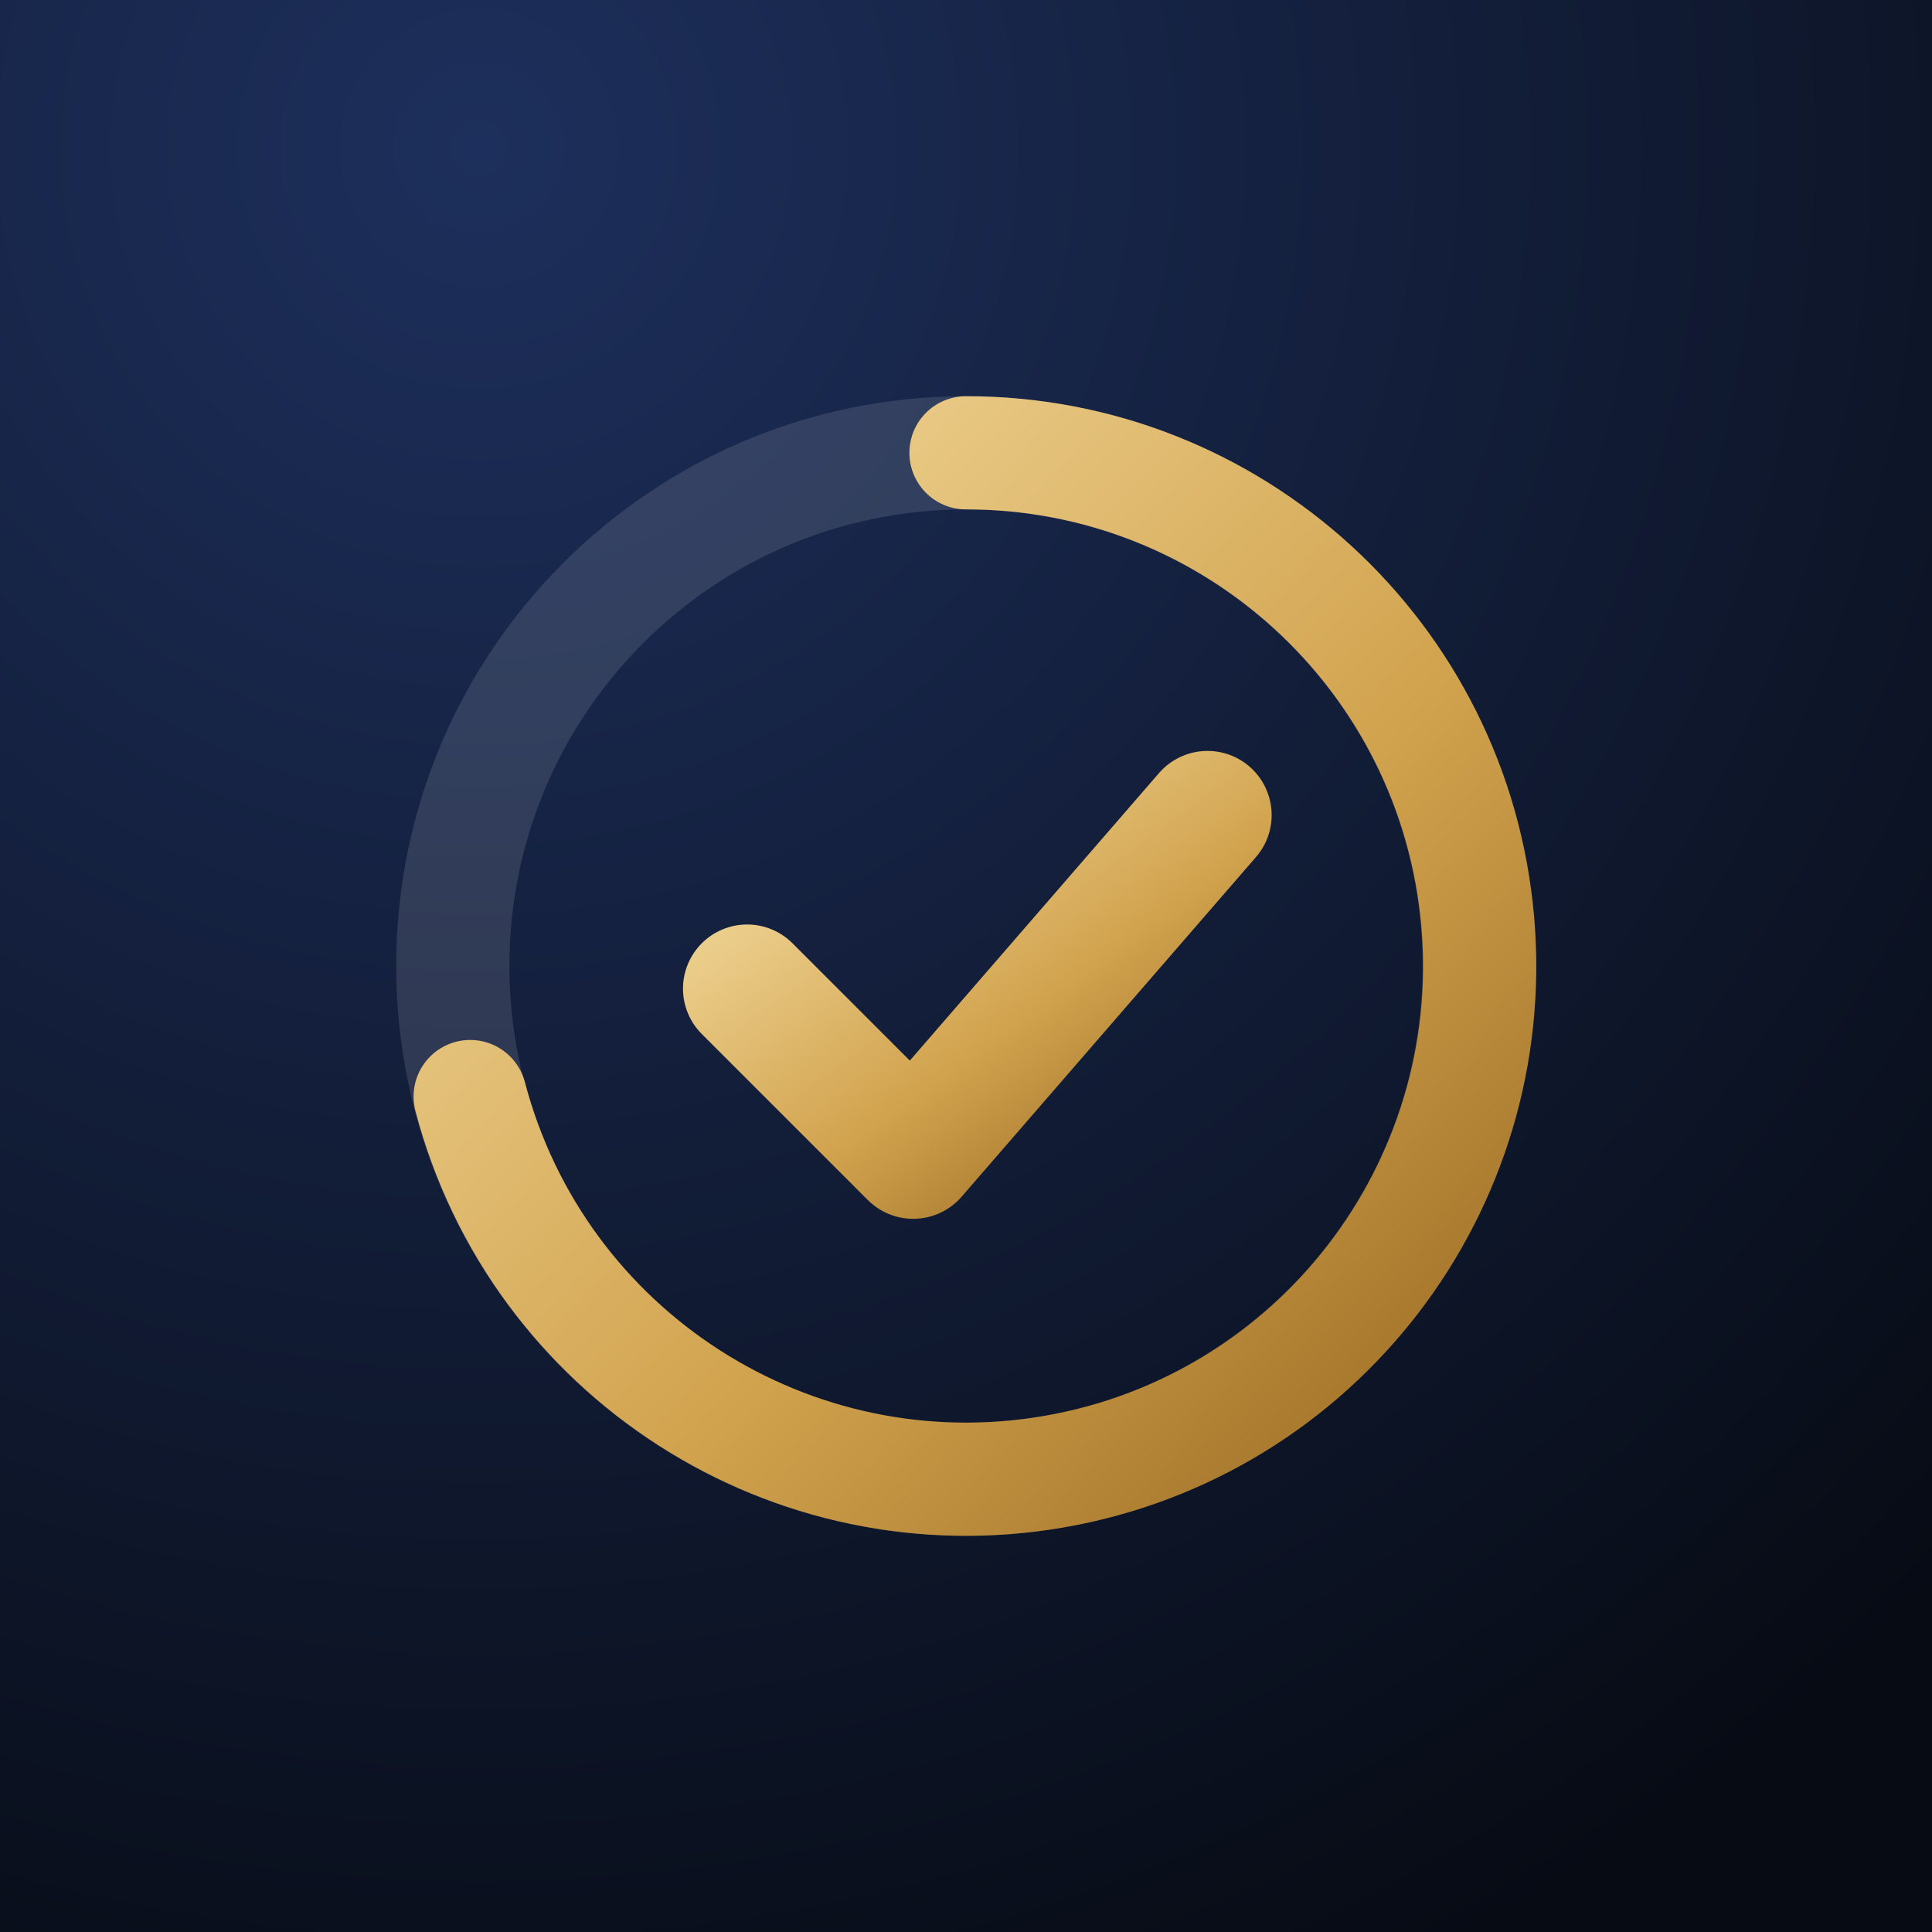
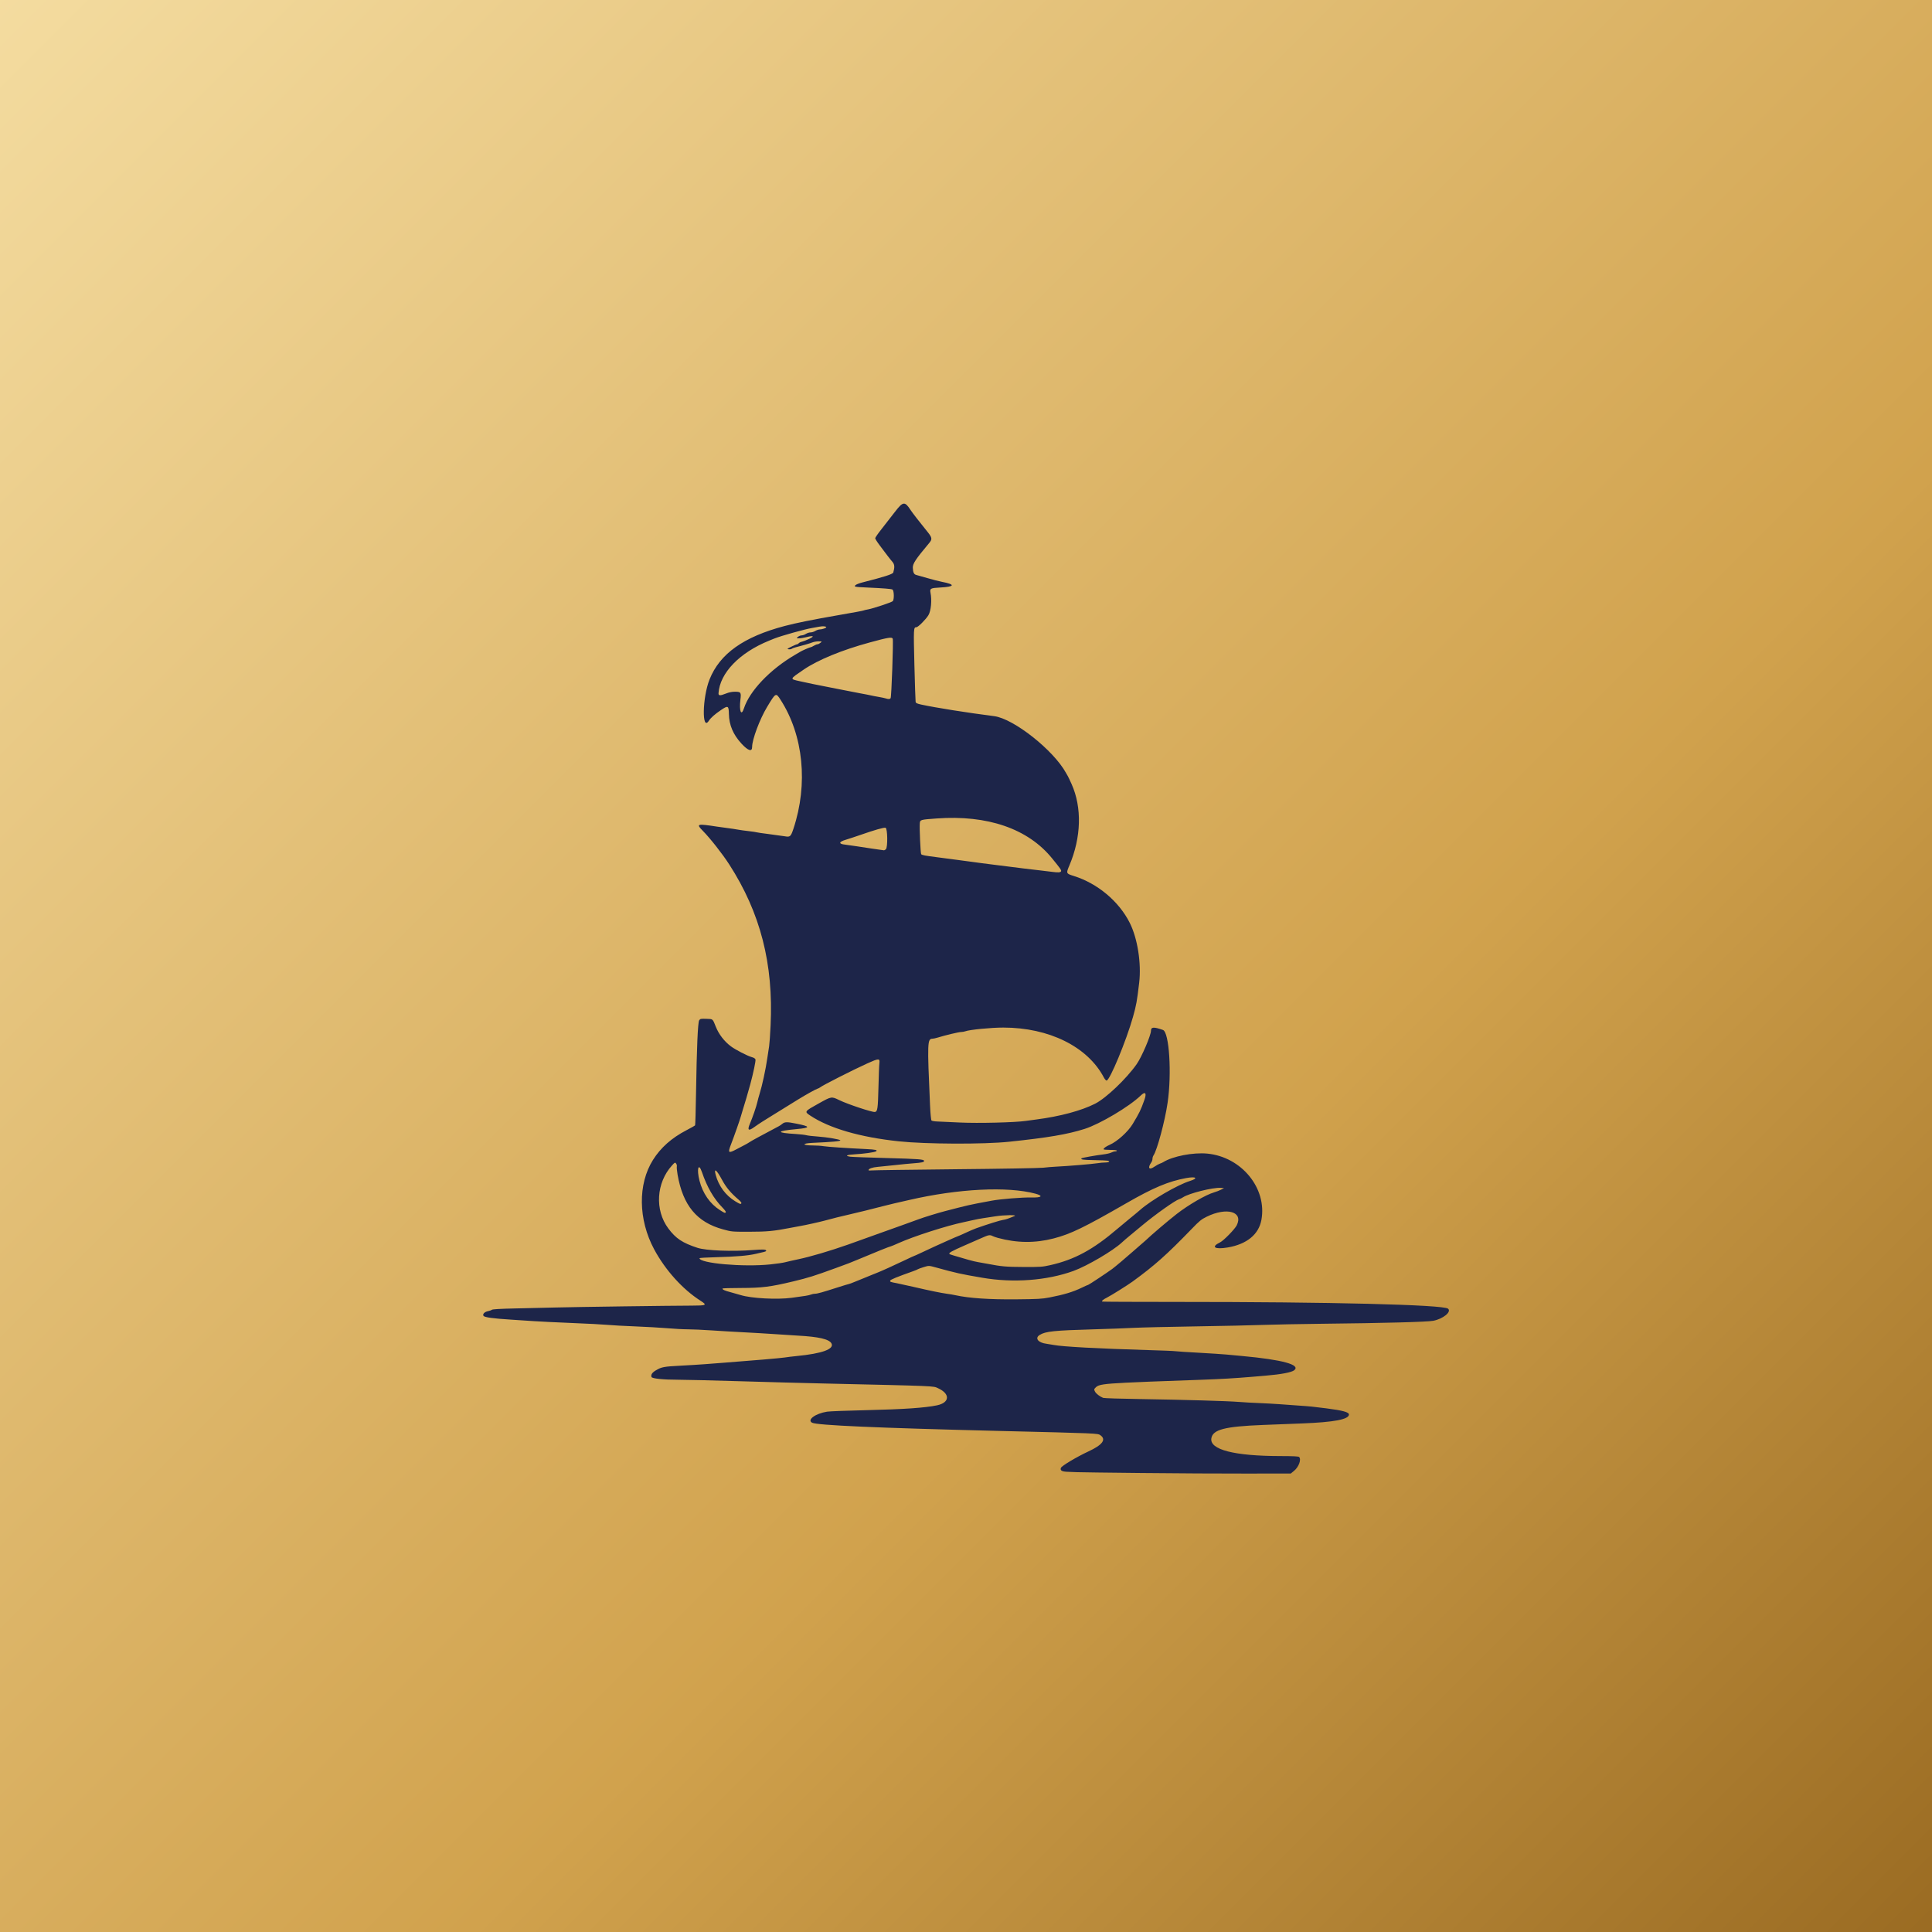
- <svg xmlns="http://www.w3.org/2000/svg" viewBox="0 0 512 512" role="img" aria-label="سَنَد">
+ <svg xmlns="http://www.w3.org/2000/svg" viewBox="0 0 512 512" role="img" aria-label="App icon">
  <defs>
    <linearGradient id="g" x1="0" y1="0" x2="1" y2="1">
      <stop offset="0" stop-color="#f4dca0" />
-       <stop offset=".6" stop-color="#d1a24d" />
+       <stop offset=".62" stop-color="#d1a24d" />
      <stop offset="1" stop-color="#9a6b22" />
    </linearGradient>
-     <radialGradient id="b" cx=".25" cy=".08" r="1.05">
-       <stop offset="0" stop-color="#1d2f5c" />
-       <stop offset="1" stop-color="#070b14" />
-     </radialGradient>
  </defs>
-   <rect width="512" height="512" fill="url(#b)" />
-   <circle cx="256" cy="256" r="136" fill="none" stroke="#ffffff" stroke-opacity=".12" stroke-width="30" />
-   <path d="M256 120A136 136 0 1 1 124.6 290.6" fill="none" stroke="url(#g)" stroke-width="30" stroke-linecap="round" />
-   <path d="M198 262l44 44 78-90" fill="none" stroke="url(#g)" stroke-width="34" stroke-linecap="round" stroke-linejoin="round" />
+   <rect width="512" height="512" rx="0" fill="url(#g)" />
+   <g transform="translate(128.00 133.41) scale(0.7859)">
+     <path fill="#1d2549" fill-rule="evenodd" d="M222.00 326.95C210.66 326.84 200.87 326.71 200.25 326.67C199.63 326.63 198.26 326.58 197.20 326.55C195.21 326.50 194.53 326.10 194.88 325.21C195.15 324.53 200.21 321.51 204.13 319.69C208.91 317.47 210.24 315.67 208.19 314.21C207.29 313.57 207.58 313.58 173.93 312.76C132.74 311.75 112.61 310.86 110.97 309.99C109.18 309.03 112.07 306.90 116.02 306.27C116.90 306.13 123.03 305.90 129.62 305.75C141.73 305.48 149.19 304.96 153.11 304.13C157.42 303.21 157.59 300.24 153.44 298.36C151.71 297.58 153.60 297.65 114.62 296.76C108.16 296.62 95.51 296.27 86.50 296.00C77.49 295.73 68.16 295.50 65.77 295.50C60.83 295.50 57.03 295.11 56.83 294.59C56.54 293.83 57.02 293.09 58.30 292.33C60.19 291.20 61.02 291.05 66.64 290.76C69.40 290.62 73.05 290.39 74.76 290.26C76.47 290.12 79.45 289.89 81.38 289.75C90.79 289.04 100.52 288.21 101.75 288.00C102.51 287.87 104.36 287.65 105.88 287.50C114.38 286.67 118.52 285.16 117.50 283.25C116.73 281.82 113.22 281.00 106.12 280.62C104.61 280.54 101.12 280.32 98.38 280.12C95.62 279.93 90.90 279.65 87.88 279.50C84.85 279.35 79.98 279.06 77.06 278.86C74.14 278.66 70.54 278.50 69.06 278.50C67.58 278.50 64.46 278.33 62.12 278.13C59.78 277.93 54.89 277.65 51.25 277.51C47.61 277.37 43.44 277.14 42.00 277.00C40.56 276.86 35.16 276.57 30.00 276.37C24.84 276.16 19.05 275.88 17.12 275.74C15.20 275.61 11.77 275.38 9.50 275.24C3.32 274.85 0.48 274.46 0.16 273.95C-0.21 273.36 0.53 272.60 1.70 272.38C2.21 272.28 2.78 272.08 2.97 271.92C3.21 271.72 5.77 271.57 10.85 271.46C14.99 271.37 21.13 271.22 24.50 271.14C31.31 270.96 63.38 270.52 70.31 270.51C75.43 270.50 75.68 270.36 73.33 268.85C67.29 264.99 61.48 258.54 57.70 251.50C52.33 241.47 52.18 229.54 57.32 221.38C59.94 217.21 63.63 213.95 68.62 211.36C70.14 210.57 71.44 209.83 71.52 209.71C71.60 209.58 71.74 204.77 71.83 199.01C72.08 183.48 72.44 175.01 72.90 174.30C73.25 173.77 73.42 173.74 75.32 173.80C77.60 173.88 77.40 173.71 78.51 176.48C79.52 179.01 81.35 181.39 83.56 183.05C85.11 184.22 89.20 186.33 90.68 186.73C91.35 186.91 91.78 187.19 91.88 187.51C92.02 187.95 91.16 192.05 90.13 195.88C89.47 198.32 87.98 203.39 87.60 204.50C87.39 205.12 87.11 206.06 86.98 206.59C86.72 207.63 84.62 213.60 83.61 216.19C82.49 219.06 82.74 219.25 85.52 217.76C86.54 217.21 87.77 216.57 88.25 216.33C88.73 216.09 89.42 215.69 89.78 215.45C90.64 214.87 93.08 213.55 99.72 210.03C100.08 209.84 100.60 209.49 100.88 209.25C101.72 208.52 102.48 208.50 105.73 209.16C110.52 210.12 110.51 210.55 105.69 210.99C98.77 211.63 98.70 212.24 105.50 212.64C106.94 212.73 108.52 212.91 109.00 213.04C109.48 213.18 111.22 213.38 112.88 213.49C116.03 213.71 120.50 214.47 120.50 214.78C120.50 215.08 118.03 215.31 111.03 215.63C107.41 215.80 107.59 216.49 111.25 216.50C112.42 216.50 114.05 216.61 114.88 216.75C116.33 216.98 122.42 217.39 129.17 217.72C132.39 217.87 133.21 218.06 132.52 218.49C131.99 218.82 128.44 219.31 125.43 219.48C122.64 219.63 121.90 220.00 123.83 220.29C124.43 220.38 130.03 220.59 136.27 220.75C147.02 221.04 148.75 221.18 148.75 221.72C148.75 222.13 147.92 222.32 145.25 222.51C143.81 222.62 140.94 222.89 138.88 223.13C136.81 223.36 134.22 223.63 133.12 223.72C131.26 223.88 130.00 224.33 130.00 224.84C130.00 224.96 130.48 224.99 131.06 224.92C131.65 224.85 144.44 224.67 159.50 224.52C174.56 224.38 187.78 224.15 188.88 224.01C189.97 223.87 192.00 223.71 193.38 223.64C197.05 223.47 205.40 222.78 207.12 222.50C207.95 222.36 209.15 222.25 209.80 222.25C211.05 222.25 211.64 221.85 210.70 221.64C210.38 221.57 208.31 221.48 206.08 221.44C202.33 221.38 201.42 221.25 201.83 220.84C202.02 220.65 206.58 219.83 209.25 219.51C210.28 219.39 211.46 219.11 211.88 218.89C212.29 218.68 212.88 218.50 213.19 218.50C213.50 218.50 213.75 218.39 213.75 218.25C213.75 218.10 212.83 218.00 211.50 218.00C210.26 218.00 209.25 217.90 209.25 217.79C209.25 217.43 210.07 216.84 211.29 216.30C213.85 215.19 217.50 211.89 219.07 209.28C221.40 205.40 221.74 204.70 222.99 201.25C223.88 198.80 223.36 198.14 221.76 199.69C217.96 203.38 208.01 209.29 202.88 210.92C197.04 212.77 190.54 213.87 177.38 215.25C168.81 216.15 149.32 216.07 140.25 215.11C127.16 213.73 116.76 210.70 110.33 206.41C108.32 205.06 108.33 205.05 113.30 202.29C117.53 199.93 117.51 199.94 120.14 201.22C122.92 202.58 131.32 205.37 132.16 205.21C133.04 205.04 133.17 204.14 133.35 196.93C133.44 193.05 133.58 189.34 133.67 188.69C133.87 187.09 133.42 187.10 129.58 188.84C124.77 191.02 114.50 196.23 113.75 196.87C113.54 197.05 113.09 197.27 112.75 197.38C112.15 197.56 109.16 199.22 106.25 201.00C103.20 202.87 99.52 205.14 97.75 206.26C96.72 206.90 95.17 207.87 94.31 208.40C93.45 208.94 92.17 209.80 91.47 210.31C89.53 211.74 89.06 211.38 90.00 209.18C90.92 207.02 92.15 203.46 92.48 202.00C92.65 201.24 93.00 199.95 93.26 199.12C94.14 196.34 95.34 190.78 95.88 187.00C96.09 185.56 96.36 183.76 96.49 183.00C96.61 182.24 96.84 179.09 96.98 176.00C97.97 155.24 93.55 138.06 83.03 121.73C80.71 118.14 76.67 113.00 74.16 110.44C71.78 108.03 72.08 107.94 79.00 109.00C79.76 109.12 81.33 109.33 82.50 109.48C83.67 109.63 85.19 109.86 85.88 109.99C86.56 110.12 88.25 110.36 89.62 110.51C91.00 110.67 92.21 110.85 92.30 110.91C92.40 110.97 94.26 111.24 96.43 111.51C98.60 111.79 100.98 112.12 101.72 112.24C103.57 112.57 103.78 112.39 104.68 109.71C109.69 94.61 108.05 78.16 100.32 66.19C98.76 63.76 98.72 63.79 95.82 68.60C93.32 72.73 90.75 79.61 90.75 82.12C90.75 83.85 89.43 83.44 87.19 81.03C84.37 77.98 82.99 74.75 82.92 71.03C82.86 68.16 82.64 68.05 80.23 69.69C78.14 71.11 76.80 72.30 76.14 73.31C73.75 76.98 73.97 65.41 76.40 59.34C79.86 50.68 87.89 44.98 101.74 41.33C105.68 40.29 111.21 39.18 120.00 37.65C125.69 36.67 128.10 36.21 128.28 36.11C128.38 36.04 129.12 35.87 129.92 35.72C131.62 35.41 137.64 33.40 138.15 32.98C138.70 32.52 138.63 29.34 138.06 29.04C137.62 28.81 135.18 28.62 129.50 28.36C125.30 28.17 124.95 28.10 125.66 27.52C125.95 27.28 126.97 26.89 127.91 26.65C135.36 24.76 138.19 23.85 138.35 23.29C138.87 21.50 138.80 20.57 138.07 19.72C137.66 19.26 136.87 18.26 136.30 17.50C135.74 16.74 134.59 15.23 133.76 14.13C132.93 13.03 132.25 11.95 132.25 11.74C132.25 11.53 133.23 10.11 134.44 8.59C135.64 7.07 137.63 4.51 138.86 2.91C141.63 -0.71 142.23 -0.79 144.20 2.25C144.78 3.14 147.32 6.43 149.44 9.02C151.51 11.55 151.61 11.98 150.43 13.39C145.86 18.84 144.88 20.33 144.94 21.70C145.01 23.34 145.32 23.95 146.19 24.15C146.57 24.24 148.22 24.71 149.88 25.19C151.53 25.68 153.72 26.24 154.75 26.44C159.38 27.34 159.14 28.10 154.15 28.36C150.93 28.53 150.62 28.69 150.90 30.11C151.41 32.64 151.08 36.22 150.20 37.69C149.34 39.12 146.71 41.75 146.14 41.75C145.18 41.75 145.16 42.07 145.47 54.45C145.64 61.01 145.82 66.61 145.88 66.91C145.97 67.34 146.32 67.51 147.81 67.84C152.55 68.87 163.36 70.59 172.38 71.74C178.94 72.58 192.38 83.20 196.59 90.88C196.82 91.29 197.11 91.79 197.23 92.00C197.36 92.21 197.91 93.39 198.47 94.62C202.02 102.54 201.75 112.59 197.73 122.09C196.59 124.76 196.62 124.82 199.19 125.62C207.20 128.11 214.44 134.17 218.09 141.44C220.72 146.68 222.04 155.07 221.27 161.62C220.51 168.01 220.31 169.11 219.19 173.12C216.95 181.11 211.35 194.62 210.27 194.62C210.07 194.62 209.66 194.14 209.35 193.56C203.87 183.19 190.88 176.75 175.44 176.75C171.32 176.75 164.04 177.46 162.61 178.01C162.25 178.14 161.61 178.25 161.17 178.25C160.39 178.26 155.84 179.34 153.38 180.11C152.69 180.32 151.88 180.50 151.59 180.50C149.84 180.51 149.79 181.62 150.74 202.84C150.87 205.80 151.08 207.93 151.24 208.09C151.39 208.24 152.27 208.39 153.19 208.42C154.12 208.45 157.57 208.61 160.88 208.77C167.04 209.06 179.33 208.76 183.00 208.23C183.89 208.10 185.53 207.88 186.62 207.74C194.60 206.70 201.76 204.78 206.41 202.42C210.10 200.55 216.92 194.06 220.42 189.09C222.11 186.69 225.25 179.35 225.25 177.80C225.25 176.52 226.21 176.47 229.28 177.55C231.41 178.30 232.30 192.25 230.85 202.12C229.96 208.26 227.32 218.07 226.09 219.87C225.90 220.14 225.75 220.65 225.75 221.00C225.75 221.35 225.58 221.88 225.38 222.17C224.02 224.10 224.59 224.92 226.41 223.66C227.08 223.20 227.92 222.74 228.26 222.63C228.60 222.53 229.10 222.30 229.38 222.13C232.56 220.13 239.49 218.79 244.25 219.25C255.80 220.37 264.45 230.97 262.48 241.62C261.57 246.52 257.56 249.80 251.12 250.90C246.70 251.65 245.34 250.73 248.56 249.17C249.74 248.60 253.48 244.77 254.15 243.46C256.49 238.84 250.84 237.20 244.05 240.52C242.22 241.42 241.62 241.90 238.93 244.69C230.53 253.37 226.48 256.98 219.06 262.38C217.43 263.57 211.83 267.08 210.49 267.75C209.10 268.46 208.57 268.90 208.81 269.15C208.88 269.21 220.00 269.26 233.53 269.26C285.74 269.25 323.80 270.20 325.42 271.54C326.68 272.59 323.76 274.98 320.44 275.62C318.37 276.02 303.97 276.40 282.75 276.63C275.67 276.71 266.89 276.88 263.25 277.01C259.61 277.15 249.31 277.37 240.38 277.51C231.44 277.65 221.94 277.87 219.26 278.01C216.58 278.15 210.62 278.37 206.01 278.50C192.58 278.88 189.64 279.18 187.70 280.41C186.00 281.48 187.19 283.03 190.00 283.37C190.62 283.45 191.70 283.63 192.41 283.77C195.32 284.35 207.61 285.01 224.25 285.50C228.86 285.63 233.02 285.80 233.50 285.88C233.98 285.96 237.47 286.19 241.25 286.39C245.03 286.60 249.25 286.87 250.62 287.00C252.00 287.13 254.42 287.35 256.00 287.50C269.57 288.75 275.75 290.44 273.57 292.28C272.72 293.01 269.14 293.69 263.88 294.13C263.05 294.20 261.08 294.37 259.50 294.50C253.57 295.00 249.18 295.26 242.50 295.50C224.86 296.13 221.54 296.26 216.75 296.50C209.33 296.88 207.57 297.15 206.69 298.02C206.00 298.71 205.99 298.76 206.37 299.49C206.73 300.20 207.92 301.12 209.12 301.62C209.40 301.74 215.03 301.92 221.62 302.02C236.81 302.26 250.97 302.67 255.00 302.99C256.72 303.13 259.76 303.30 261.75 303.37C263.74 303.45 266.84 303.62 268.62 303.75C270.41 303.89 273.39 304.10 275.25 304.23C278.91 304.48 279.83 304.57 284.38 305.15C289.91 305.86 292.00 306.43 292.00 307.23C292.00 308.87 287.01 309.82 276.12 310.24C272.41 310.39 266.51 310.62 263.00 310.75C250.07 311.26 246.05 312.31 245.60 315.29C245.03 319.08 253.31 321.21 268.76 321.24C273.19 321.25 274.98 321.33 275.20 321.55C276.02 322.37 275.08 324.94 273.46 326.25L272.39 327.12L257.51 327.14C249.32 327.16 233.34 327.07 222.00 326.95ZM191.00 267.76C195.89 266.82 199.00 265.88 201.88 264.48C202.99 263.94 203.98 263.50 204.09 263.50C204.28 263.50 210.33 259.49 212.14 258.17C213.05 257.51 217.05 254.14 219.02 252.38C219.79 251.69 221.02 250.62 221.75 250.00C222.48 249.38 223.20 248.76 223.35 248.61C225.34 246.70 230.87 241.99 233.88 239.64C237.90 236.51 243.74 233.13 246.50 232.33C247.26 232.11 248.32 231.70 248.88 231.41L249.88 230.88L248.78 230.80C246.12 230.61 237.99 232.65 236.00 234.01C235.66 234.24 235.09 234.52 234.75 234.62C233.40 235.02 226.82 239.68 222.33 243.42C221.21 244.36 219.41 245.85 218.33 246.73C217.26 247.61 215.93 248.75 215.38 249.27C212.42 252.03 203.73 257.13 199.12 258.81C190.18 262.06 178.83 262.91 168.38 261.11C160.81 259.81 159.86 259.60 152.61 257.61C150.35 256.99 150.35 256.99 148.61 257.52C147.66 257.81 146.76 258.14 146.62 258.24C146.49 258.34 145.87 258.61 145.25 258.83C139.50 260.87 137.37 261.74 137.30 262.09C137.21 262.50 137.36 262.55 139.62 262.97C140.31 263.10 142.84 263.66 145.25 264.21C150.71 265.48 154.40 266.23 156.50 266.52C157.39 266.64 158.63 266.85 159.25 266.99C163.92 268.01 170.72 268.47 179.75 268.39C187.15 268.32 188.46 268.25 191.00 267.76ZM104.12 267.87C108.65 267.27 109.84 267.07 110.58 266.78C110.97 266.62 111.59 266.50 111.97 266.50C112.75 266.50 114.49 266.01 119.62 264.36C121.55 263.74 123.22 263.24 123.33 263.24C123.44 263.25 124.45 262.87 125.58 262.40C126.70 261.93 128.24 261.30 129.00 261.01C129.76 260.71 130.60 260.37 130.88 260.24C131.15 260.12 131.99 259.78 132.75 259.49C134.34 258.87 138.40 257.04 142.45 255.10C144.00 254.36 145.32 253.75 145.39 253.75C145.46 253.75 146.49 253.29 147.69 252.72C152.02 250.69 152.93 250.27 156.56 248.65C158.59 247.74 160.31 247.00 160.38 247.00C160.46 247.00 161.56 246.51 162.82 245.92C164.09 245.33 165.69 244.64 166.38 244.40C170.18 243.06 174.43 241.73 175.34 241.61C176.26 241.48 176.94 241.26 179.25 240.29C180.28 239.87 175.77 239.93 172.88 240.38C171.50 240.60 169.59 240.89 168.62 241.03C167.66 241.17 166.14 241.46 165.25 241.67C164.36 241.88 162.89 242.21 162.00 242.39C156.26 243.59 145.28 247.12 140.21 249.39C138.85 250.00 137.66 250.50 137.56 250.50C137.28 250.50 132.41 252.45 126.38 254.99C123.85 256.05 123.29 256.27 119.00 257.83C111.56 260.54 109.85 261.08 104.62 262.34C96.95 264.18 94.09 264.54 87.06 264.56C83.59 264.56 80.75 264.65 80.75 264.75C80.75 265.13 81.43 265.44 83.50 265.99C84.67 266.31 86.19 266.74 86.88 266.95C90.51 268.07 99.16 268.53 104.12 267.87ZM191.28 256.86C199.43 255.03 205.72 251.63 213.89 244.64C214.86 243.81 216.77 242.22 218.12 241.12C219.48 240.03 221.04 238.72 221.61 238.22C225.30 234.96 234.21 229.78 238.34 228.49C241.34 227.56 240.50 226.88 237.11 227.50C231.16 228.59 225.99 230.76 216.88 236.01C202.75 244.14 198.18 246.36 192.48 247.84C186.19 249.48 180.04 249.42 173.61 247.67C172.92 247.48 172.11 247.19 171.82 247.04C171.04 246.62 170.47 246.68 168.97 247.34C168.23 247.67 165.33 248.94 162.53 250.16C158.01 252.13 156.91 252.75 157.30 253.13C157.40 253.23 159.17 253.77 163.81 255.10C164.95 255.42 166.32 255.75 166.88 255.83C167.43 255.91 168.83 256.16 170.00 256.39C174.93 257.33 176.25 257.45 182.28 257.48C188.02 257.50 188.62 257.46 191.28 256.86ZM96.88 256.61C98.94 256.40 101.19 256.07 101.88 255.88C102.56 255.70 104.53 255.25 106.25 254.89C110.36 254.03 116.89 252.11 123.12 249.92C125.53 249.08 126.78 248.63 134.75 245.75C136.74 245.03 139.89 243.91 141.75 243.25C143.61 242.59 145.91 241.76 146.88 241.39C148.63 240.73 153.54 239.22 155.88 238.62C156.56 238.45 158.64 237.91 160.50 237.43C162.36 236.94 165.17 236.31 166.75 236.02C168.33 235.73 170.47 235.33 171.50 235.13C174.30 234.58 182.01 233.96 185.05 234.04C188.42 234.13 189.02 233.49 186.25 232.75C176.88 230.24 160.27 231.07 143.75 234.88C142.31 235.21 140.11 235.71 138.88 235.99C137.64 236.27 136.01 236.67 135.25 236.88C132.92 237.51 124.71 239.54 123.12 239.87C121.62 240.18 117.47 241.22 115.12 241.87C113.60 242.29 108.50 243.42 107.12 243.64C106.58 243.73 105.05 244.01 103.74 244.27C98.13 245.37 95.76 245.60 89.75 245.60C83.91 245.60 83.86 245.60 80.92 244.79C72.11 242.39 67.43 236.75 65.61 226.33C65.40 225.12 65.29 223.89 65.36 223.60C65.43 223.32 65.32 222.87 65.12 222.60C64.76 222.14 64.70 222.17 63.76 223.21C58.41 229.07 57.86 238.26 62.48 244.47C65.01 247.87 67.25 249.36 72.32 251.02C75.23 251.97 83.97 252.31 91.10 251.76C94.50 251.49 95.50 251.55 95.50 252.01C95.50 252.14 95.19 252.31 94.81 252.39C94.43 252.48 93.22 252.76 92.12 253.02C89.42 253.66 85.48 254.00 78.69 254.18C75.56 254.26 73.00 254.41 73.00 254.51C73.00 256.25 87.80 257.56 96.88 256.61ZM81.88 239.00C81.96 238.86 81.45 238.16 80.74 237.44C77.82 234.46 75.58 230.59 73.83 225.50C72.66 222.08 71.99 224.41 73.00 228.38C74.09 232.65 76.53 236.16 79.88 238.29C81.50 239.33 81.64 239.38 81.88 239.00ZM87.13 235.99C87.22 235.84 86.81 235.31 86.21 234.80C83.60 232.59 81.96 230.63 80.61 228.10C78.77 224.68 77.79 223.91 78.46 226.41C79.46 230.15 81.84 233.38 85.02 235.30C86.72 236.33 86.89 236.38 87.13 235.99ZM194.95 123.98C195.02 123.58 194.72 123.16 191.90 119.69C183.79 109.69 170.14 104.98 152.93 106.24C147.45 106.64 147.40 106.65 147.29 107.89C147.15 109.46 147.53 117.90 147.75 118.26C147.97 118.60 148.89 118.78 153.50 119.36C155.08 119.55 158.06 119.95 160.12 120.23C167.88 121.28 169.46 121.49 172.62 121.88C174.41 122.09 176.61 122.37 177.50 122.49C179.68 122.79 185.05 123.44 188.12 123.78C189.50 123.93 191.24 124.14 192.00 124.25C193.96 124.53 194.86 124.45 194.95 123.98ZM135.86 116.61C136.52 115.94 136.43 109.59 135.75 109.38C135.22 109.21 132.15 110.08 127.00 111.88C125.28 112.47 123.26 113.14 122.50 113.36C119.91 114.11 119.77 114.83 122.17 115.07C122.97 115.16 124.75 115.41 126.12 115.63C128.28 115.98 134.30 116.87 135.17 116.97C135.33 116.99 135.64 116.82 135.86 116.61ZM87.99 69.11C89.92 63.19 96.82 55.96 105.25 51.04C106.01 50.60 106.79 50.13 107.00 50.01C107.67 49.60 110.21 48.50 110.48 48.50C110.62 48.50 111.11 48.28 111.56 48.00C112.01 47.73 112.56 47.50 112.78 47.50C113.01 47.50 113.46 47.28 113.78 47.01C114.38 46.52 114.38 46.52 113.19 46.51C112.54 46.50 111.59 46.67 111.07 46.87C110.19 47.22 107.70 47.95 105.38 48.53C104.84 48.66 104.26 48.89 104.09 49.03C103.92 49.17 103.46 49.24 103.08 49.19C102.44 49.11 102.52 49.03 104.00 48.30C104.89 47.86 105.75 47.50 105.91 47.50C106.06 47.50 106.32 47.34 106.49 47.14C106.65 46.94 107.14 46.71 107.58 46.62C108.02 46.52 109.11 46.10 110.00 45.67C111.93 44.74 111.45 44.48 108.99 45.11C108.15 45.32 107.05 45.50 106.54 45.49C105.62 45.48 105.62 45.48 106.22 44.99C106.54 44.72 107.10 44.50 107.47 44.50C107.83 44.50 108.46 44.27 108.88 44.00C109.29 43.73 109.99 43.50 110.43 43.50C110.88 43.50 111.61 43.28 112.06 43.00C112.51 42.73 113.17 42.50 113.53 42.50C114.34 42.50 115.75 42.02 115.75 41.74C115.75 41.43 114.51 41.34 113.38 41.57C112.83 41.69 111.74 41.88 110.96 42.01C108.56 42.40 100.56 44.64 98.25 45.56C97.77 45.76 96.98 46.08 96.50 46.27C86.49 50.32 79.87 57.19 79.42 63.99C79.36 64.87 79.95 64.90 81.85 64.14C82.95 63.70 83.93 63.50 84.95 63.50C86.96 63.50 87.10 63.71 86.80 66.17C86.34 70.05 87.08 71.89 87.99 69.11ZM137.45 65.69C137.75 65.33 138.42 46.31 138.16 45.62C137.91 44.98 136.64 45.19 130.50 46.86C121.08 49.42 112.96 52.75 108.12 56.05C103.33 59.32 103.37 59.19 106.81 59.95C109.98 60.65 112.31 61.14 114.75 61.60C115.78 61.79 118.31 62.29 120.38 62.71C122.44 63.13 125.42 63.71 127.00 64.00C128.58 64.28 130.27 64.62 130.75 64.73C131.23 64.85 132.41 65.08 133.38 65.24C134.34 65.40 135.41 65.63 135.75 65.74C136.69 66.05 137.16 66.03 137.45 65.69Z" />
+   </g>
</svg>
